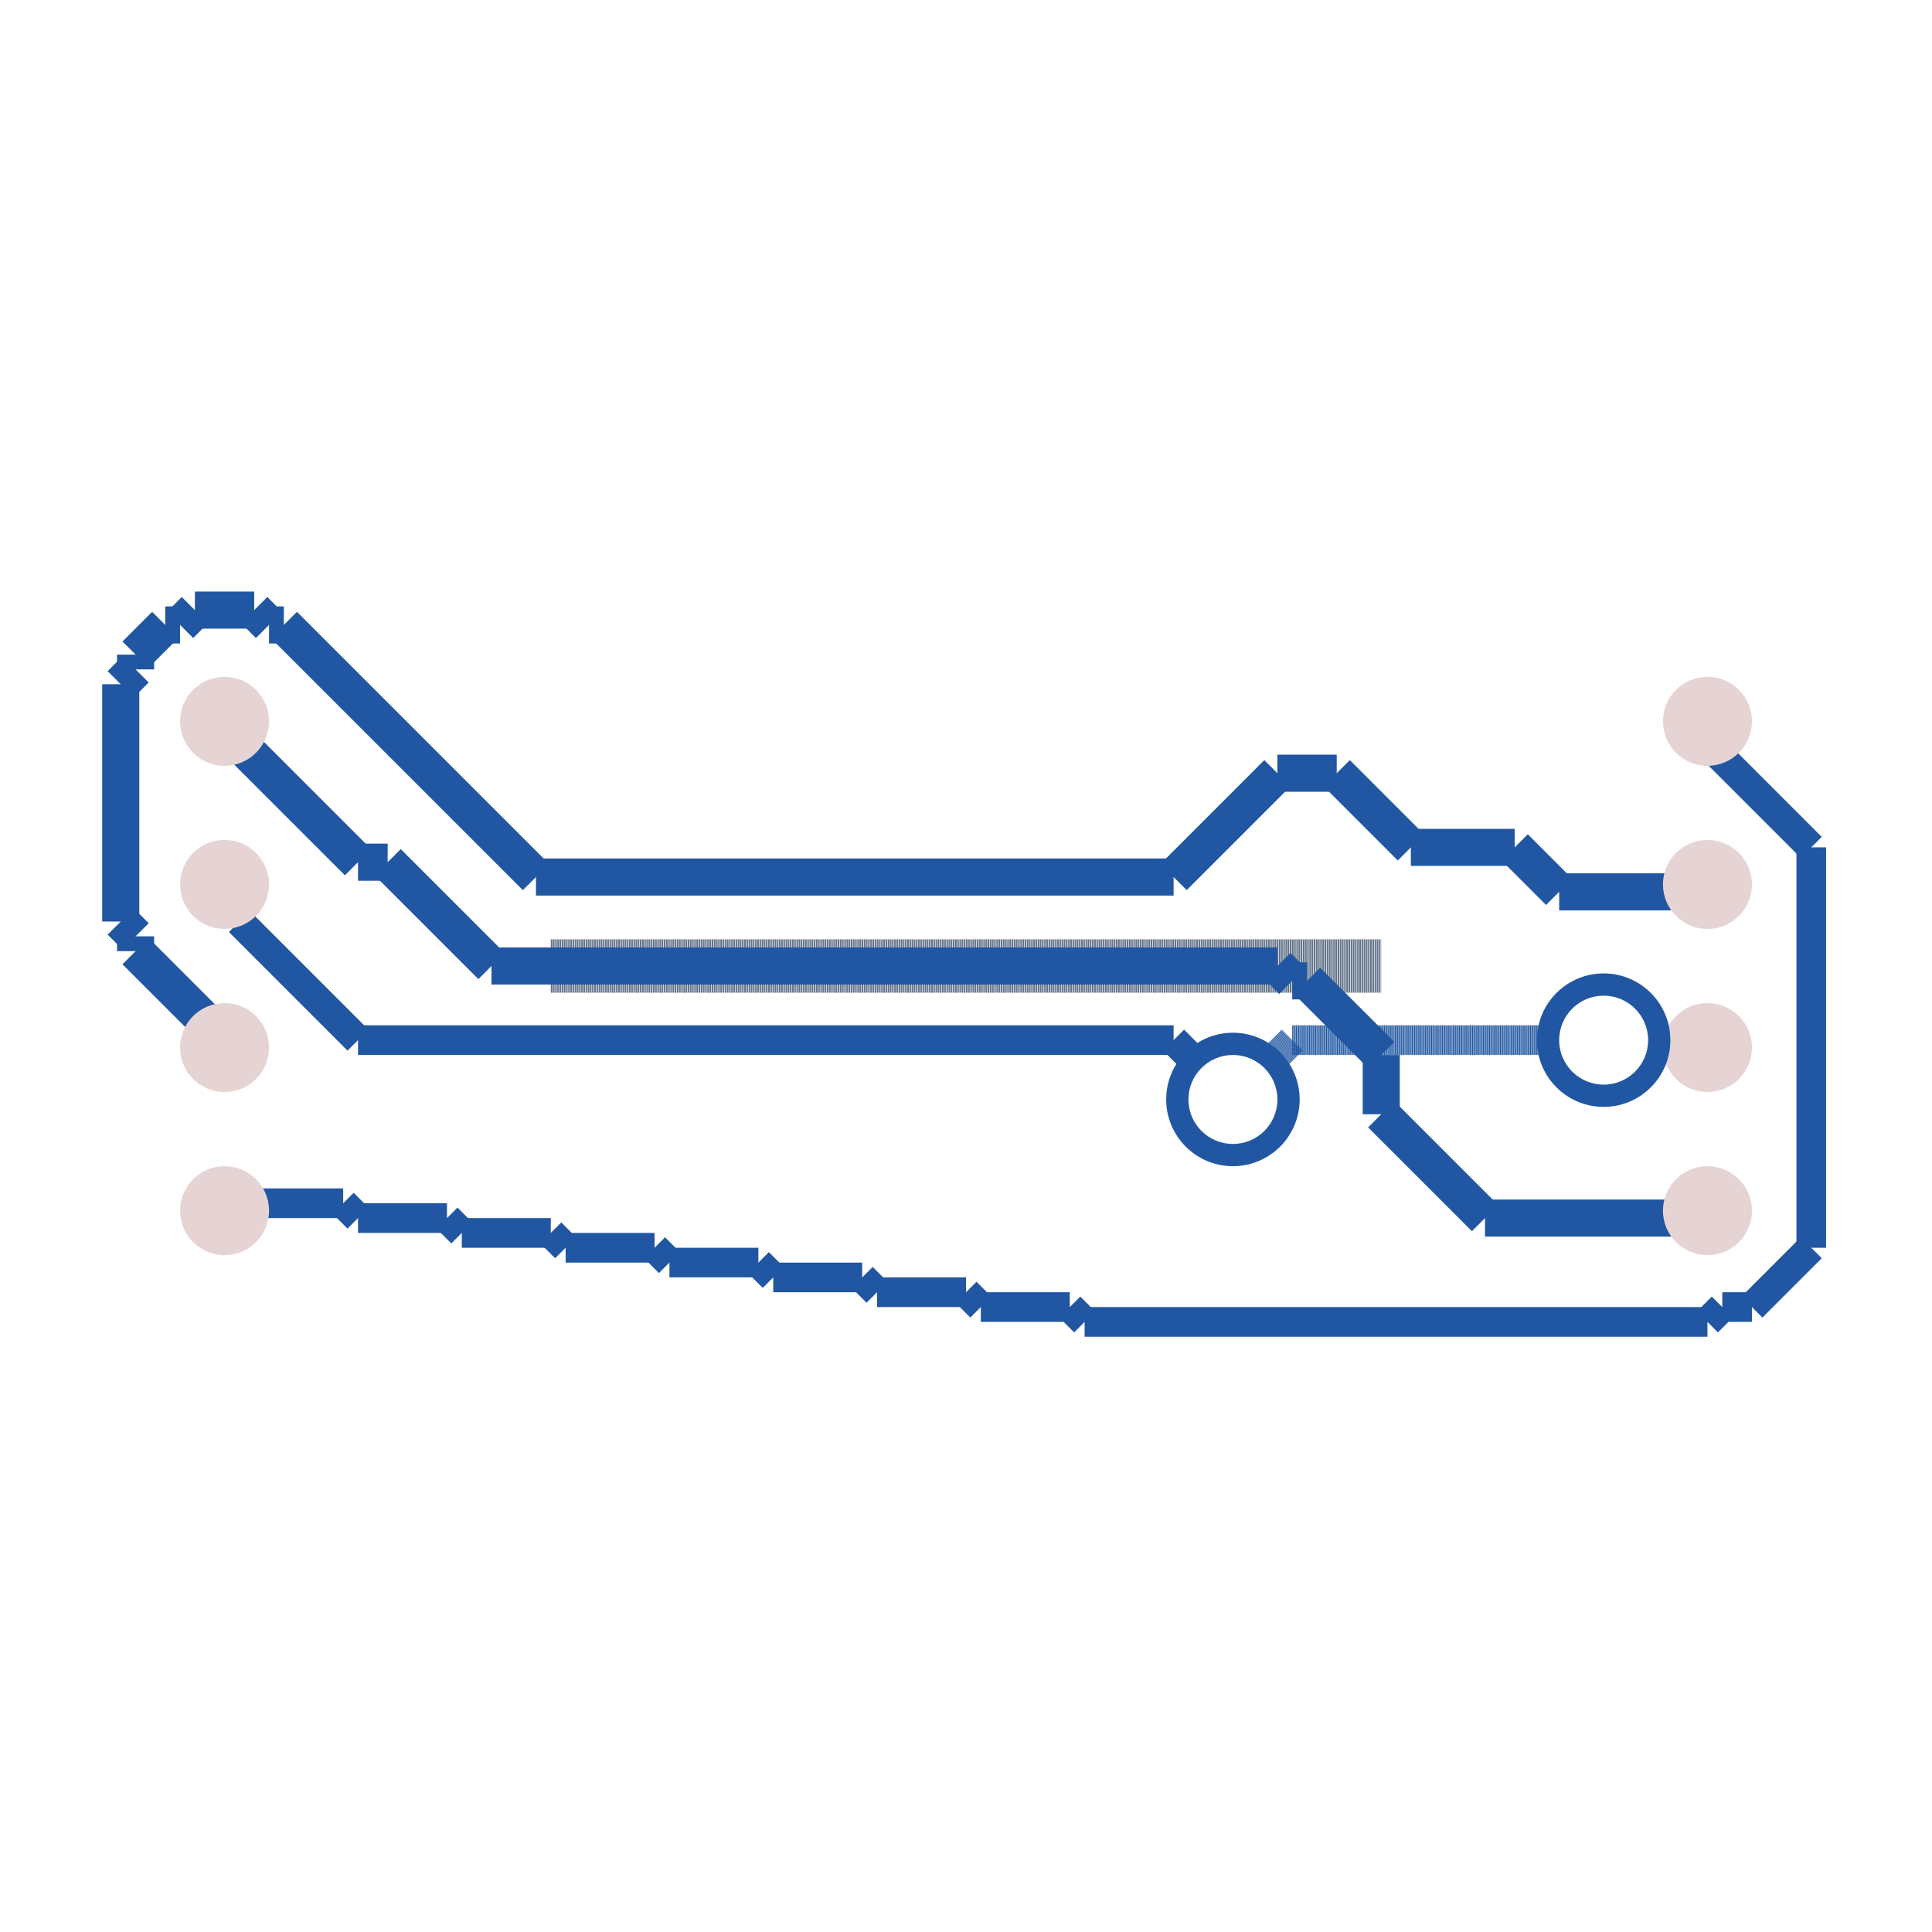
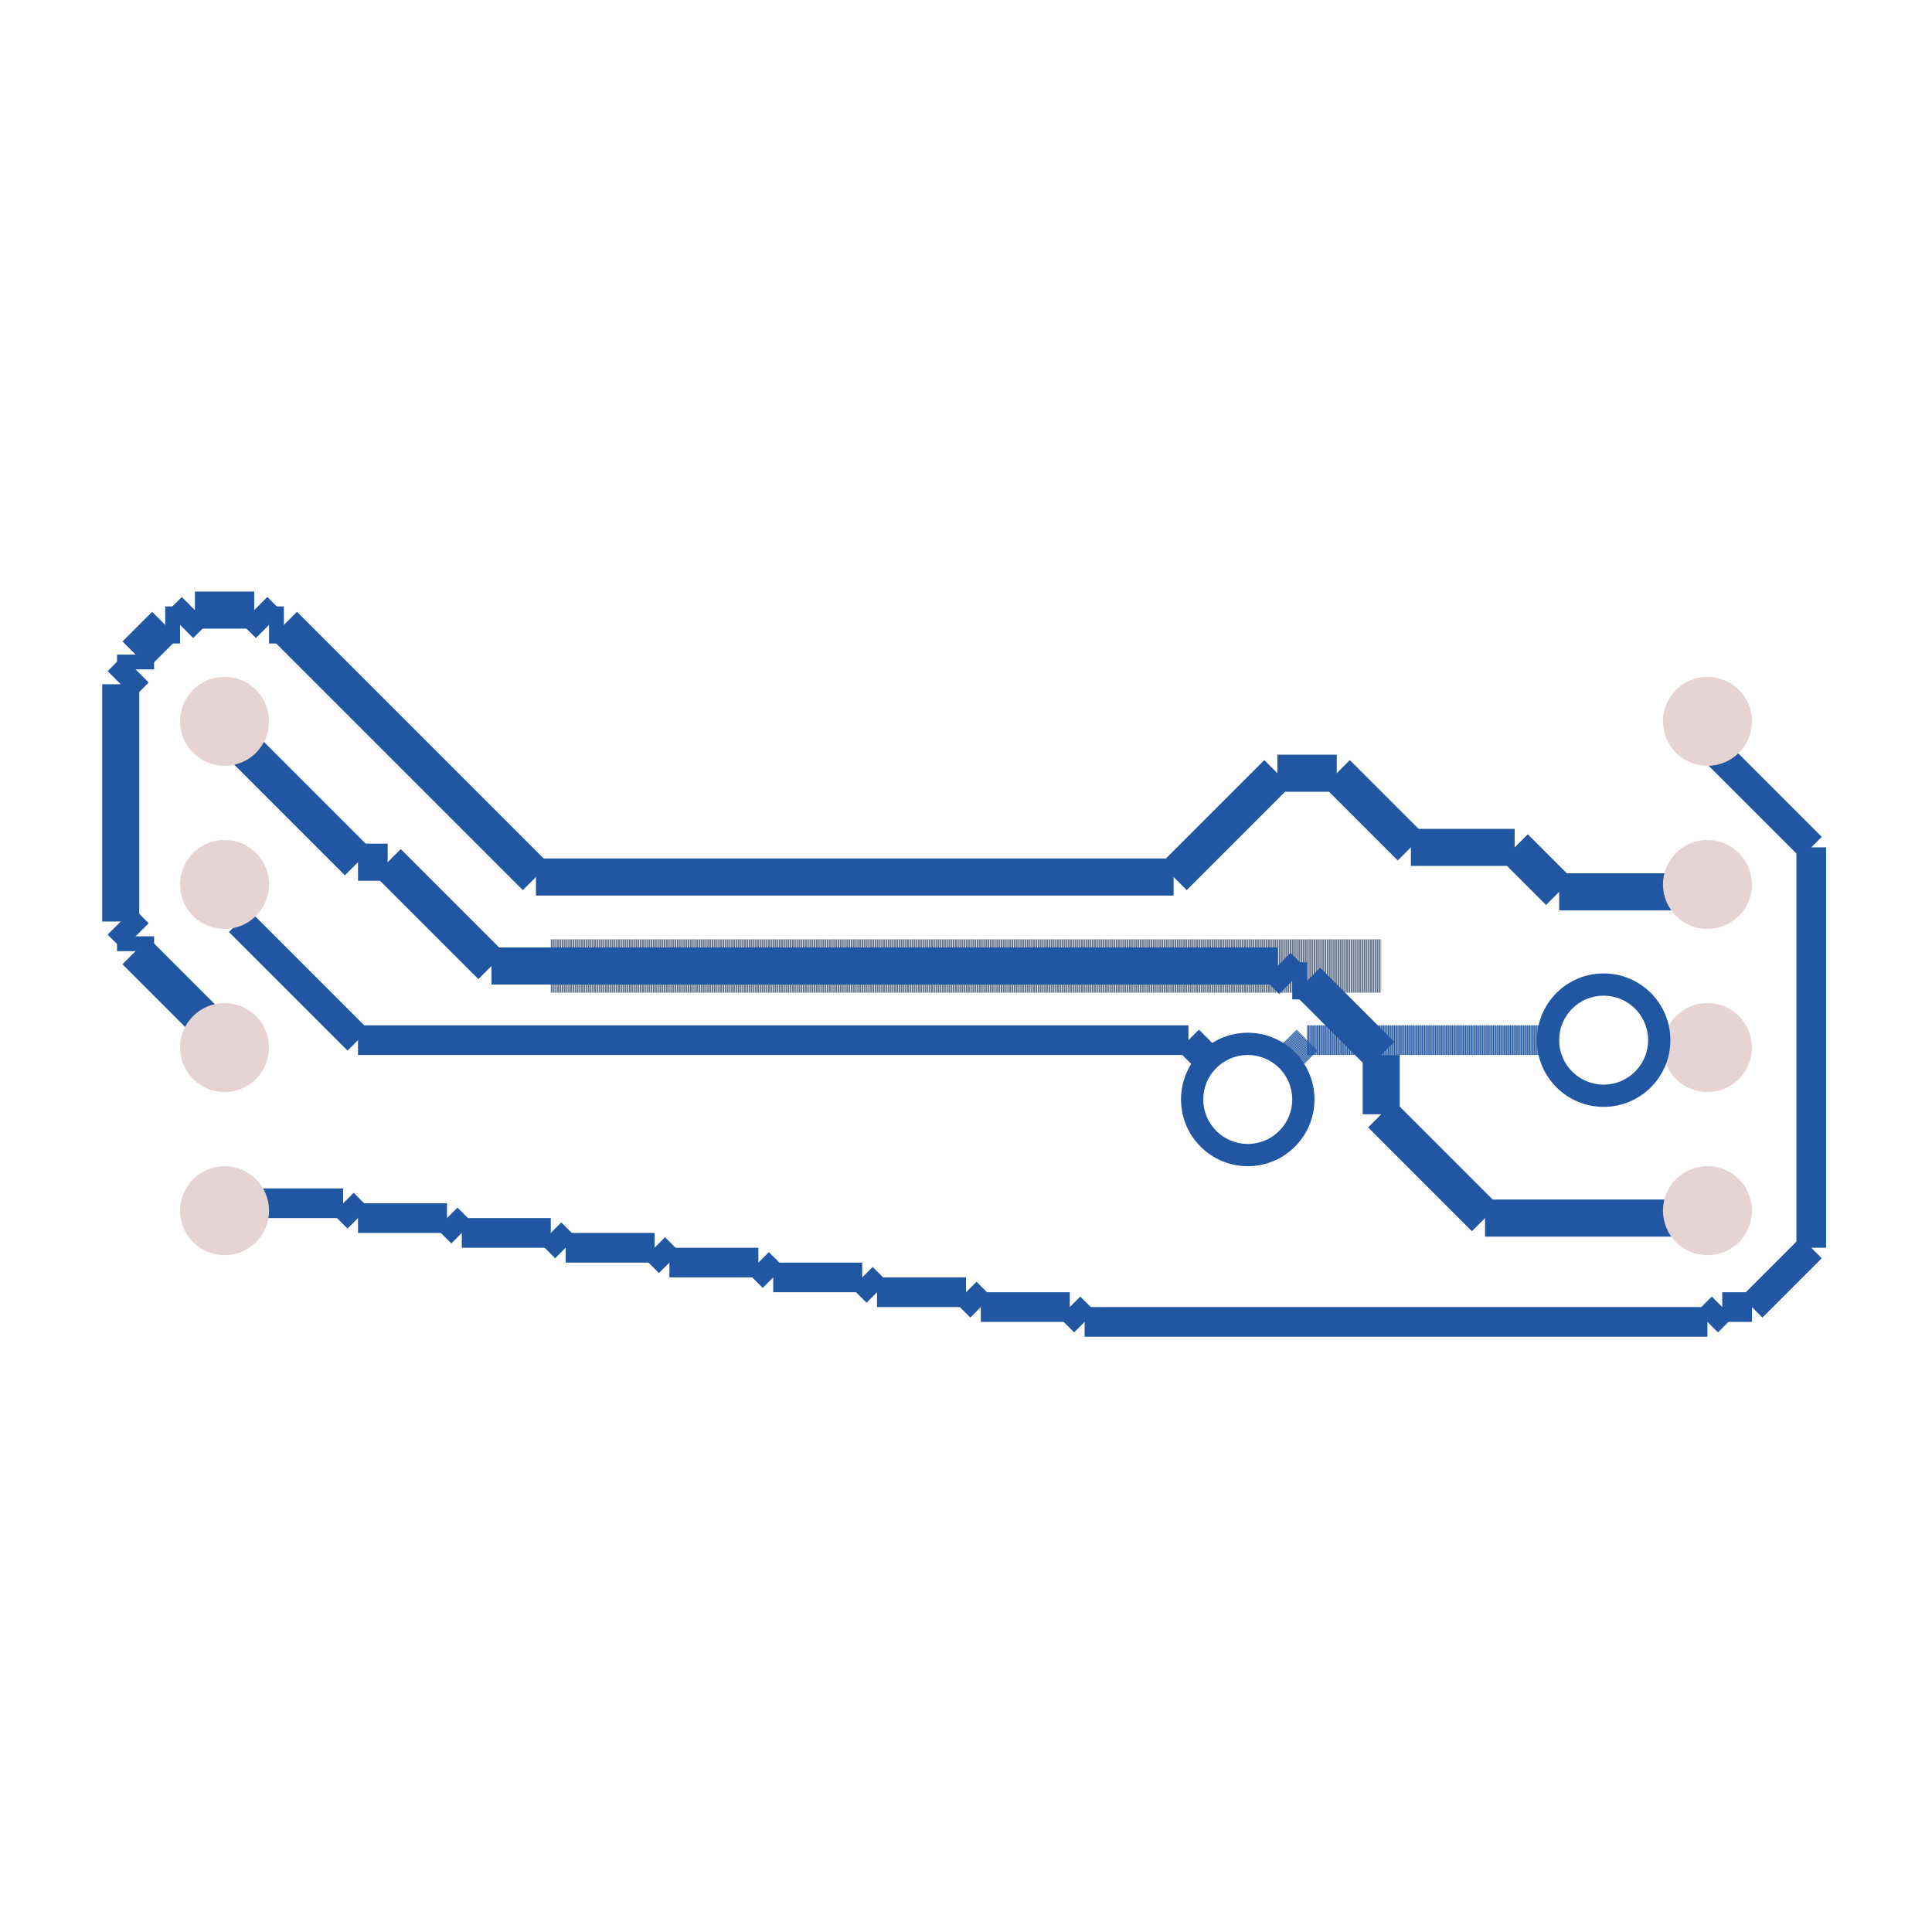
<svg xmlns="http://www.w3.org/2000/svg" width="640" height="640" viewBox="0 0 640 640">
  <rect width="100%" height="100%" fill="white" />
  <g>
    <polyline data-points="-1.4,0 1.4,0" data-type="line" data-label="BUS" points="182.456,320 457.544,320" fill="none" stroke="#64748b" stroke-linejoin="round" stroke-width="17.684" stroke-dasharray="0.54 0.18" />
  </g>
  <g>
    <polyline data-points="-2.5,-0.275 -2.5,-0.24999999999999978" data-type="line" data-label="DATA1" points="74.386,347.018 74.386,344.561" fill="none" stroke="#2157a2" stroke-linejoin="round" stroke-width="12.281" />
  </g>
  <g>
    <polyline data-points="-2.5,-0.24999999999999978 -2.8000000000000003,0.050000000000000266" data-type="line" data-label="DATA1" points="74.386,344.561 44.912,315.088" fill="none" stroke="#2157a2" stroke-linejoin="round" stroke-width="12.281" />
  </g>
  <g>
    <polyline data-points="-2.8000000000000003,0.050000000000000266 -2.8000000000000003,0.10000000000000009" data-type="line" data-label="DATA1" points="44.912,315.088 44.912,310.175" fill="none" stroke="#2157a2" stroke-linejoin="round" stroke-width="12.281" />
  </g>
  <g>
    <polyline data-points="-2.8000000000000003,0.10000000000000009 -2.85,0.15000000000000036" data-type="line" data-label="DATA1" points="44.912,310.175 40,305.263" fill="none" stroke="#2157a2" stroke-linejoin="round" stroke-width="12.281" />
  </g>
  <g>
    <polyline data-points="-2.85,0.15000000000000036 -2.85,0.9500000000000002" data-type="line" data-label="DATA1" points="40,305.263 40,226.667" fill="none" stroke="#2157a2" stroke-linejoin="round" stroke-width="12.281" />
  </g>
  <g>
    <polyline data-points="-2.85,0.9500000000000002 -2.8000000000000003,1.0000000000000004" data-type="line" data-label="DATA1" points="40,226.667 44.912,221.754" fill="none" stroke="#2157a2" stroke-linejoin="round" stroke-width="12.281" />
  </g>
  <g>
    <polyline data-points="-2.8000000000000003,1.0000000000000004 -2.8000000000000003,1.0500000000000003" data-type="line" data-label="DATA1" points="44.912,221.754 44.912,216.842" fill="none" stroke="#2157a2" stroke-linejoin="round" stroke-width="12.281" />
  </g>
  <g>
    <polyline data-points="-2.8000000000000003,1.0500000000000003 -2.7,1.1500000000000004" data-type="line" data-label="DATA1" points="44.912,216.842 54.737,207.018" fill="none" stroke="#2157a2" stroke-linejoin="round" stroke-width="12.281" />
  </g>
  <g>
    <polyline data-points="-2.7,1.1500000000000004 -2.6500000000000004,1.1500000000000004" data-type="line" data-label="DATA1" points="54.737,207.018 59.649,207.018" fill="none" stroke="#2157a2" stroke-linejoin="round" stroke-width="12.281" />
  </g>
  <g>
    <polyline data-points="-2.6500000000000004,1.1500000000000004 -2.6,1.2000000000000002" data-type="line" data-label="DATA1" points="59.649,207.018 64.561,202.105" fill="none" stroke="#2157a2" stroke-linejoin="round" stroke-width="12.281" />
  </g>
  <g>
    <polyline data-points="-2.6,1.2000000000000002 -2.4000000000000004,1.2000000000000002" data-type="line" data-label="DATA1" points="64.561,202.105 84.211,202.105" fill="none" stroke="#2157a2" stroke-linejoin="round" stroke-width="12.281" />
  </g>
  <g>
    <polyline data-points="-2.4000000000000004,1.2000000000000002 -2.35,1.1500000000000004" data-type="line" data-label="DATA1" points="84.211,202.105 89.123,207.018" fill="none" stroke="#2157a2" stroke-linejoin="round" stroke-width="12.281" />
  </g>
  <g>
    <polyline data-points="-2.35,1.1500000000000004 -2.3000000000000003,1.1500000000000004" data-type="line" data-label="DATA1" points="89.123,207.018 94.035,207.018" fill="none" stroke="#2157a2" stroke-linejoin="round" stroke-width="12.281" />
  </g>
  <g>
    <polyline data-points="-2.3000000000000003,1.1500000000000004 -1.4500000000000002,0.30000000000000027" data-type="line" data-label="DATA1" points="94.035,207.018 177.544,290.526" fill="none" stroke="#2157a2" stroke-linejoin="round" stroke-width="12.281" />
  </g>
  <g>
    <polyline data-points="-1.4500000000000002,0.30000000000000027 0.6999999999999997,0.30000000000000027" data-type="line" data-label="DATA1" points="177.544,290.526 388.772,290.526" fill="none" stroke="#2157a2" stroke-linejoin="round" stroke-width="12.281" />
  </g>
  <g>
    <polyline data-points="0.6999999999999997,0.30000000000000027 1.0500000000000003,0.6500000000000004" data-type="line" data-label="DATA1" points="388.772,290.526 423.158,256.14" fill="none" stroke="#2157a2" stroke-linejoin="round" stroke-width="12.281" />
  </g>
  <g>
    <polyline data-points="1.0500000000000003,0.6500000000000004 1.2499999999999996,0.6500000000000004" data-type="line" data-label="DATA1" points="423.158,256.14 442.807,256.14" fill="none" stroke="#2157a2" stroke-linejoin="round" stroke-width="12.281" />
  </g>
  <g>
    <polyline data-points="1.2499999999999996,0.6500000000000004 1.4999999999999996,0.40000000000000036" data-type="line" data-label="DATA1" points="442.807,256.14 467.368,280.702" fill="none" stroke="#2157a2" stroke-linejoin="round" stroke-width="12.281" />
  </g>
  <g>
    <polyline data-points="1.4999999999999996,0.40000000000000036 1.85,0.40000000000000036" data-type="line" data-label="DATA1" points="467.368,280.702 501.754,280.702" fill="none" stroke="#2157a2" stroke-linejoin="round" stroke-width="12.281" />
  </g>
  <g>
    <polyline data-points="1.85,0.40000000000000036 2.0000000000000004,0.25000000000000044" data-type="line" data-label="DATA1" points="501.754,280.702 516.491,295.439" fill="none" stroke="#2157a2" stroke-linejoin="round" stroke-width="12.281" />
  </g>
  <g>
    <polyline data-points="2.0000000000000004,0.25000000000000044 2.5000000000000004,0.25000000000000044" data-type="line" data-label="DATA1" points="516.491,295.439 565.614,295.439" fill="none" stroke="#2157a2" stroke-linejoin="round" stroke-width="12.281" />
  </g>
  <g>
    <polyline data-points="2.5000000000000004,0.25000000000000044 2.5,0.275" data-type="line" data-label="DATA1" points="565.614,295.439 565.614,292.982" fill="none" stroke="#2157a2" stroke-linejoin="round" stroke-width="12.281" />
  </g>
  <g>
    <polyline data-points="-2.5,0.275 -2.5,0.25000000000000044" data-type="line" data-label="DATA2" points="74.386,292.982 74.386,295.439" fill="none" stroke="#2157a2" stroke-linejoin="round" stroke-width="9.825" />
  </g>
  <g>
    <polyline data-points="-2.5,0.25000000000000044 -2.45,0.20000000000000018" data-type="line" data-label="DATA2" points="74.386,295.439 79.298,300.351" fill="none" stroke="#2157a2" stroke-linejoin="round" stroke-width="9.825" />
  </g>
  <g>
    <polyline data-points="-2.45,0.20000000000000018 -2.45,0.15000000000000036" data-type="line" data-label="DATA2" points="79.298,300.351 79.298,305.263" fill="none" stroke="#2157a2" stroke-linejoin="round" stroke-width="9.825" />
  </g>
  <g>
    <polyline data-points="-2.45,0.15000000000000036 -2.0500000000000003,-0.24999999999999978" data-type="line" data-label="DATA2" points="79.298,305.263 118.596,344.561" fill="none" stroke="#2157a2" stroke-linejoin="round" stroke-width="9.825" />
  </g>
  <g>
-     <polyline data-points="-2.0500000000000003,-0.24999999999999978 0.6999999999999997,-0.24999999999999978" data-type="line" data-label="DATA2" points="118.596,344.561 388.772,344.561" fill="none" stroke="#2157a2" stroke-linejoin="round" stroke-width="9.825" />
-   </g>
-   <g>
-     <polyline data-points="0.6999999999999997,-0.24999999999999978 0.8999999999999999,-0.44999999999999973" data-type="line" data-label="DATA2" points="388.772,344.561 408.421,364.211" fill="none" stroke="#2157a2" stroke-linejoin="round" stroke-width="9.825" />
-   </g>
-   <g>
-     <polyline data-points="0.8999999999999999,-0.44999999999999973 1.1,-0.24999999999999978" data-type="line" data-label="DATA2" points="408.421,364.211 428.07,344.561" fill="none" stroke="#2157a2" stroke-linejoin="round" stroke-width="9.825" stroke-dasharray="0.3 0.1" />
-   </g>
-   <g>
-     <polyline data-points="1.1,-0.24999999999999978 2.15,-0.24999999999999978" data-type="line" data-label="DATA2" points="428.07,344.561 531.228,344.561" fill="none" stroke="#2157a2" stroke-linejoin="round" stroke-width="9.825" stroke-dasharray="0.3 0.1" />
+     <polyline data-points="-2.0500000000000003,-0.24999999999999978 0.75,-0.24999999999999978" data-type="line" data-label="DATA2" points="118.596,344.561 393.684,344.561" fill="none" stroke="#2157a2" stroke-linejoin="round" stroke-width="9.825" />
+   </g>
+   <g>
+     <polyline data-points="0.75,-0.24999999999999978 0.9499999999999997,-0.44999999999999973" data-type="line" data-label="DATA2" points="393.684,344.561 413.333,364.211" fill="none" stroke="#2157a2" stroke-linejoin="round" stroke-width="9.825" />
+   </g>
+   <g>
+     <polyline data-points="0.9499999999999997,-0.44999999999999973 1.15,-0.24999999999999978" data-type="line" data-label="DATA2" points="413.333,364.211 432.982,344.561" fill="none" stroke="#2157a2" stroke-linejoin="round" stroke-width="9.825" stroke-dasharray="0.3 0.1" />
+   </g>
+   <g>
+     <polyline data-points="1.15,-0.24999999999999978 2.15,-0.24999999999999978" data-type="line" data-label="DATA2" points="432.982,344.561 531.228,344.561" fill="none" stroke="#2157a2" stroke-linejoin="round" stroke-width="9.825" stroke-dasharray="0.3 0.1" />
  </g>
  <g>
    <polyline data-points="2.15,-0.24999999999999978 2.5000000000000004,-0.24999999999999978" data-type="line" data-label="DATA2" points="531.228,344.561 565.614,344.561" fill="none" stroke="#2157a2" stroke-linejoin="round" stroke-width="9.825" />
  </g>
  <g>
    <polyline data-points="2.5000000000000004,-0.24999999999999978 2.5,-0.275" data-type="line" data-label="DATA2" points="565.614,344.561 565.614,347.018" fill="none" stroke="#2157a2" stroke-linejoin="round" stroke-width="9.825" />
  </g>
  <g>
    <polyline data-points="-2.5,-0.825 -2.5,-0.8499999999999999" data-type="line" data-label="DATA0" points="74.386,401.053 74.386,403.509" fill="none" stroke="#2157a2" stroke-linejoin="round" stroke-width="9.825" />
  </g>
  <g>
    <polyline data-points="-2.5,-0.8499999999999999 -2.45,-0.7999999999999998" data-type="line" data-label="DATA0" points="74.386,403.509 79.298,398.596" fill="none" stroke="#2157a2" stroke-linejoin="round" stroke-width="9.825" />
  </g>
  <g>
    <polyline data-points="-2.45,-0.7999999999999998 -2.1,-0.7999999999999998" data-type="line" data-label="DATA0" points="79.298,398.596 113.684,398.596" fill="none" stroke="#2157a2" stroke-linejoin="round" stroke-width="9.825" />
  </g>
  <g>
    <polyline data-points="-2.1,-0.7999999999999998 -2.0500000000000003,-0.8499999999999999" data-type="line" data-label="DATA0" points="113.684,398.596 118.596,403.509" fill="none" stroke="#2157a2" stroke-linejoin="round" stroke-width="9.825" />
  </g>
  <g>
    <polyline data-points="-2.0500000000000003,-0.8499999999999999 -1.7500000000000002,-0.8499999999999999" data-type="line" data-label="DATA0" points="118.596,403.509 148.07,403.509" fill="none" stroke="#2157a2" stroke-linejoin="round" stroke-width="9.825" />
  </g>
  <g>
    <polyline data-points="-1.7500000000000002,-0.8499999999999999 -1.7000000000000002,-0.8999999999999999" data-type="line" data-label="DATA0" points="148.07,403.509 152.982,408.421" fill="none" stroke="#2157a2" stroke-linejoin="round" stroke-width="9.825" />
  </g>
  <g>
    <polyline data-points="-1.7000000000000002,-0.8999999999999999 -1.4000000000000001,-0.8999999999999999" data-type="line" data-label="DATA0" points="152.982,408.421 182.456,408.421" fill="none" stroke="#2157a2" stroke-linejoin="round" stroke-width="9.825" />
  </g>
  <g>
    <polyline data-points="-1.4000000000000001,-0.8999999999999999 -1.35,-0.9499999999999997" data-type="line" data-label="DATA0" points="182.456,408.421 187.368,413.333" fill="none" stroke="#2157a2" stroke-linejoin="round" stroke-width="9.825" />
  </g>
  <g>
    <polyline data-points="-1.35,-0.9499999999999997 -1.0500000000000003,-0.9499999999999997" data-type="line" data-label="DATA0" points="187.368,413.333 216.842,413.333" fill="none" stroke="#2157a2" stroke-linejoin="round" stroke-width="9.825" />
  </g>
  <g>
    <polyline data-points="-1.0500000000000003,-0.9499999999999997 -1,-0.9999999999999998" data-type="line" data-label="DATA0" points="216.842,413.333 221.754,418.246" fill="none" stroke="#2157a2" stroke-linejoin="round" stroke-width="9.825" />
  </g>
  <g>
    <polyline data-points="-1,-0.9999999999999998 -0.7000000000000002,-0.9999999999999998" data-type="line" data-label="DATA0" points="221.754,418.246 251.228,418.246" fill="none" stroke="#2157a2" stroke-linejoin="round" stroke-width="9.825" />
  </g>
  <g>
    <polyline data-points="-0.7000000000000002,-0.9999999999999998 -0.6499999999999999,-1.0499999999999998" data-type="line" data-label="DATA0" points="251.228,418.246 256.14,423.158" fill="none" stroke="#2157a2" stroke-linejoin="round" stroke-width="9.825" />
  </g>
  <g>
    <polyline data-points="-0.6499999999999999,-1.0499999999999998 -0.3500000000000001,-1.0499999999999998" data-type="line" data-label="DATA0" points="256.14,423.158 285.614,423.158" fill="none" stroke="#2157a2" stroke-linejoin="round" stroke-width="9.825" />
  </g>
  <g>
    <polyline data-points="-0.3500000000000001,-1.0499999999999998 -0.30000000000000027,-1.0999999999999999" data-type="line" data-label="DATA0" points="285.614,423.158 290.526,428.07" fill="none" stroke="#2157a2" stroke-linejoin="round" stroke-width="9.825" />
  </g>
  <g>
    <polyline data-points="-0.30000000000000027,-1.0999999999999999 0,-1.0999999999999999" data-type="line" data-label="DATA0" points="290.526,428.07 320,428.07" fill="none" stroke="#2157a2" stroke-linejoin="round" stroke-width="9.825" />
  </g>
  <g>
    <polyline data-points="0,-1.0999999999999999 0.04999999999999982,-1.15" data-type="line" data-label="DATA0" points="320,428.07 324.912,432.982" fill="none" stroke="#2157a2" stroke-linejoin="round" stroke-width="9.825" />
  </g>
  <g>
    <polyline data-points="0.04999999999999982,-1.15 0.3500000000000001,-1.15" data-type="line" data-label="DATA0" points="324.912,432.982 354.386,432.982" fill="none" stroke="#2157a2" stroke-linejoin="round" stroke-width="9.825" />
  </g>
  <g>
    <polyline data-points="0.3500000000000001,-1.15 0.3999999999999999,-1.1999999999999997" data-type="line" data-label="DATA0" points="354.386,432.982 359.298,437.895" fill="none" stroke="#2157a2" stroke-linejoin="round" stroke-width="9.825" />
  </g>
  <g>
    <polyline data-points="0.3999999999999999,-1.1999999999999997 2.5000000000000004,-1.1999999999999997" data-type="line" data-label="DATA0" points="359.298,437.895 565.614,437.895" fill="none" stroke="#2157a2" stroke-linejoin="round" stroke-width="9.825" />
  </g>
  <g>
    <polyline data-points="2.5000000000000004,-1.1999999999999997 2.5500000000000003,-1.15" data-type="line" data-label="DATA0" points="565.614,437.895 570.526,432.982" fill="none" stroke="#2157a2" stroke-linejoin="round" stroke-width="9.825" />
  </g>
  <g>
    <polyline data-points="2.5500000000000003,-1.15 2.65,-1.15" data-type="line" data-label="DATA0" points="570.526,432.982 580.351,432.982" fill="none" stroke="#2157a2" stroke-linejoin="round" stroke-width="9.825" />
  </g>
  <g>
    <polyline data-points="2.65,-1.15 2.85,-0.9499999999999997" data-type="line" data-label="DATA0" points="580.351,432.982 600,413.333" fill="none" stroke="#2157a2" stroke-linejoin="round" stroke-width="9.825" />
  </g>
  <g>
    <polyline data-points="2.85,-0.9499999999999997 2.85,0.40000000000000036" data-type="line" data-label="DATA0" points="600,413.333 600,280.702" fill="none" stroke="#2157a2" stroke-linejoin="round" stroke-width="9.825" />
  </g>
  <g>
    <polyline data-points="2.85,0.40000000000000036 2.5000000000000004,0.7500000000000004" data-type="line" data-label="DATA0" points="600,280.702 565.614,246.316" fill="none" stroke="#2157a2" stroke-linejoin="round" stroke-width="9.825" />
  </g>
  <g>
    <polyline data-points="2.5000000000000004,0.7500000000000004 2.5000000000000004,0.8000000000000003" data-type="line" data-label="DATA0" points="565.614,246.316 565.614,241.404" fill="none" stroke="#2157a2" stroke-linejoin="round" stroke-width="9.825" />
  </g>
  <g>
    <polyline data-points="2.5000000000000004,0.8000000000000003 2.5,0.825" data-type="line" data-label="DATA0" points="565.614,241.404 565.614,238.947" fill="none" stroke="#2157a2" stroke-linejoin="round" stroke-width="9.825" />
  </g>
  <g>
    <polyline data-points="-2.5,0.825 -2.5,0.8000000000000003" data-type="line" data-label="DATA3" points="74.386,238.947 74.386,241.404" fill="none" stroke="#2157a2" stroke-linejoin="round" stroke-width="12.281" />
  </g>
  <g>
    <polyline data-points="-2.5,0.8000000000000003 -2.0500000000000003,0.3500000000000001" data-type="line" data-label="DATA3" points="74.386,241.404 118.596,285.614" fill="none" stroke="#2157a2" stroke-linejoin="round" stroke-width="12.281" />
  </g>
  <g>
    <polyline data-points="-2.0500000000000003,0.3500000000000001 -1.9500000000000002,0.3500000000000001" data-type="line" data-label="DATA3" points="118.596,285.614 128.421,285.614" fill="none" stroke="#2157a2" stroke-linejoin="round" stroke-width="12.281" />
  </g>
  <g>
    <polyline data-points="-1.9500000000000002,0.3500000000000001 -1.6,0" data-type="line" data-label="DATA3" points="128.421,285.614 162.807,320" fill="none" stroke="#2157a2" stroke-linejoin="round" stroke-width="12.281" />
  </g>
  <g>
    <polyline data-points="-1.6,0 1.0500000000000003,0" data-type="line" data-label="DATA3" points="162.807,320 423.158,320" fill="none" stroke="#2157a2" stroke-linejoin="round" stroke-width="12.281" />
  </g>
  <g>
    <polyline data-points="1.0500000000000003,0 1.1,-0.04999999999999982" data-type="line" data-label="DATA3" points="423.158,320 428.07,324.912" fill="none" stroke="#2157a2" stroke-linejoin="round" stroke-width="12.281" />
  </g>
  <g>
    <polyline data-points="1.1,-0.04999999999999982 1.15,-0.04999999999999982" data-type="line" data-label="DATA3" points="428.07,324.912 432.982,324.912" fill="none" stroke="#2157a2" stroke-linejoin="round" stroke-width="12.281" />
  </g>
  <g>
    <polyline data-points="1.15,-0.04999999999999982 1.4,-0.2999999999999998" data-type="line" data-label="DATA3" points="432.982,324.912 457.544,349.474" fill="none" stroke="#2157a2" stroke-linejoin="round" stroke-width="12.281" />
  </g>
  <g>
    <polyline data-points="1.4,-0.2999999999999998 1.4,-0.4999999999999998" data-type="line" data-label="DATA3" points="457.544,349.474 457.544,369.123" fill="none" stroke="#2157a2" stroke-linejoin="round" stroke-width="12.281" />
  </g>
  <g>
    <polyline data-points="1.4,-0.4999999999999998 1.7500000000000004,-0.8499999999999999" data-type="line" data-label="DATA3" points="457.544,369.123 491.93,403.509" fill="none" stroke="#2157a2" stroke-linejoin="round" stroke-width="12.281" />
  </g>
  <g>
    <polyline data-points="1.7500000000000004,-0.8499999999999999 2.5000000000000004,-0.8499999999999999" data-type="line" data-label="DATA3" points="491.93,403.509 565.614,403.509" fill="none" stroke="#2157a2" stroke-linejoin="round" stroke-width="12.281" />
  </g>
  <g>
    <polyline data-points="2.5000000000000004,-0.8499999999999999 2.5,-0.825" data-type="line" data-label="DATA3" points="565.614,403.509 565.614,401.053" fill="none" stroke="#2157a2" stroke-linejoin="round" stroke-width="12.281" />
  </g>
  <circle data-type="circle" data-label="" data-x="-2.5" data-y="-0.825" cx="74.386" cy="401.053" r="14.737" fill="#e6d4d4" stroke="black" stroke-width="0.01" />
  <circle data-type="circle" data-label="" data-x="2.5" data-y="0.825" cx="565.614" cy="238.947" r="14.737" fill="#e6d4d4" stroke="black" stroke-width="0.01" />
  <circle data-type="circle" data-label="" data-x="-2.5" data-y="-0.275" cx="74.386" cy="347.018" r="14.737" fill="#e6d4d4" stroke="black" stroke-width="0.01" />
  <circle data-type="circle" data-label="" data-x="2.5" data-y="0.275" cx="565.614" cy="292.982" r="14.737" fill="#e6d4d4" stroke="black" stroke-width="0.01" />
  <circle data-type="circle" data-label="" data-x="-2.5" data-y="0.275" cx="74.386" cy="292.982" r="14.737" fill="#e6d4d4" stroke="black" stroke-width="0.01" />
  <circle data-type="circle" data-label="" data-x="2.5" data-y="-0.275" cx="565.614" cy="347.018" r="14.737" fill="#e6d4d4" stroke="black" stroke-width="0.01" />
  <circle data-type="circle" data-label="" data-x="-2.5" data-y="0.825" cx="74.386" cy="238.947" r="14.737" fill="#e6d4d4" stroke="black" stroke-width="0.01" />
  <circle data-type="circle" data-label="" data-x="2.5" data-y="-0.825" cx="565.614" cy="401.053" r="14.737" fill="#e6d4d4" stroke="black" stroke-width="0.01" />
-   <circle data-type="circle" data-label="" data-x="0.8999999999999999" data-y="-0.44999999999999973" cx="408.421" cy="364.211" r="22.105" fill="#2157a2" stroke="black" stroke-width="0.01" />
-   <circle data-type="circle" data-label="" data-x="0.8999999999999999" data-y="-0.44999999999999973" cx="408.421" cy="364.211" r="14.737" fill="white" stroke="black" stroke-width="0.01" />
+   <circle data-type="circle" data-label="" data-x="0.9499999999999997" data-y="-0.44999999999999973" cx="413.333" cy="364.211" r="22.105" fill="#2157a2" stroke="black" stroke-width="0.01" />
+   <circle data-type="circle" data-label="" data-x="0.9499999999999997" data-y="-0.44999999999999973" cx="413.333" cy="364.211" r="14.737" fill="white" stroke="black" stroke-width="0.01" />
  <circle data-type="circle" data-label="" data-x="2.15" data-y="-0.24999999999999978" cx="531.228" cy="344.561" r="22.105" fill="#2157a2" stroke="black" stroke-width="0.01" />
  <circle data-type="circle" data-label="" data-x="2.15" data-y="-0.24999999999999978" cx="531.228" cy="344.561" r="14.737" fill="white" stroke="black" stroke-width="0.01" />
  <g id="crosshair" style="display: none">
    <line id="crosshair-h" y1="0" y2="640" stroke="#666" stroke-width="0.5" />
    <line id="crosshair-v" x1="0" x2="640" stroke="#666" stroke-width="0.5" />
    <text id="coordinates" font-family="monospace" font-size="12" fill="#666" />
  </g>
</svg>
